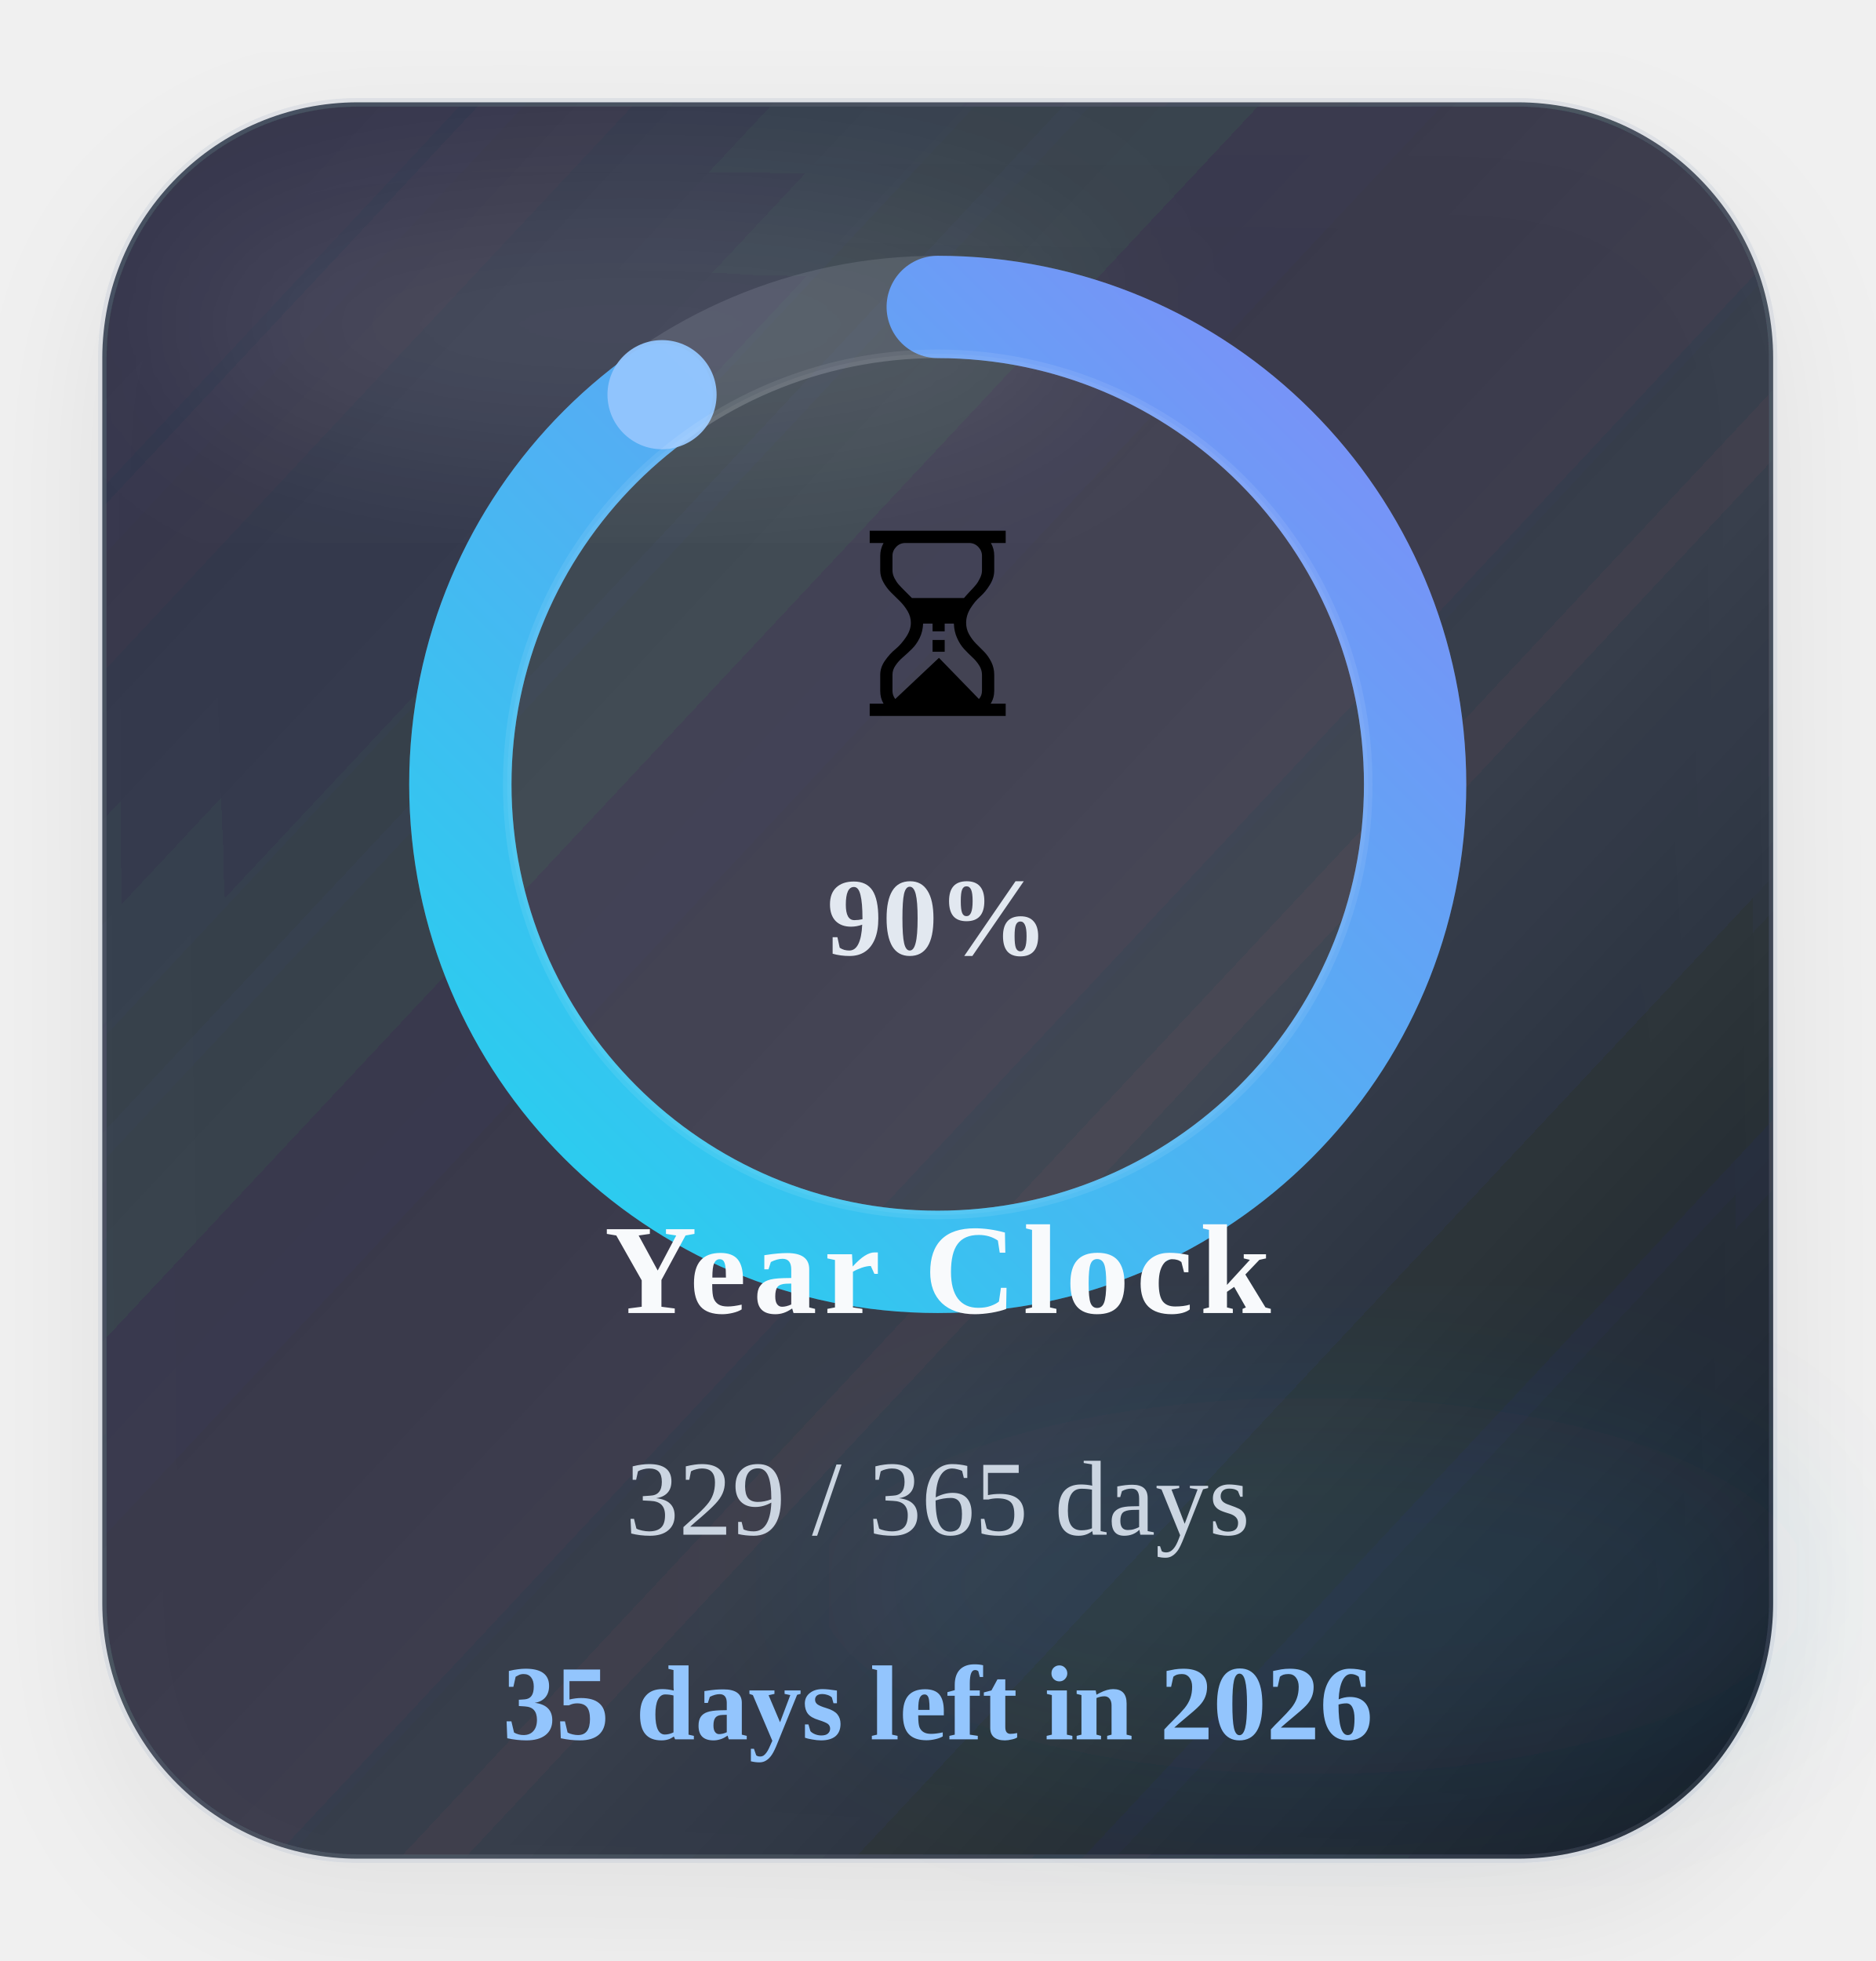
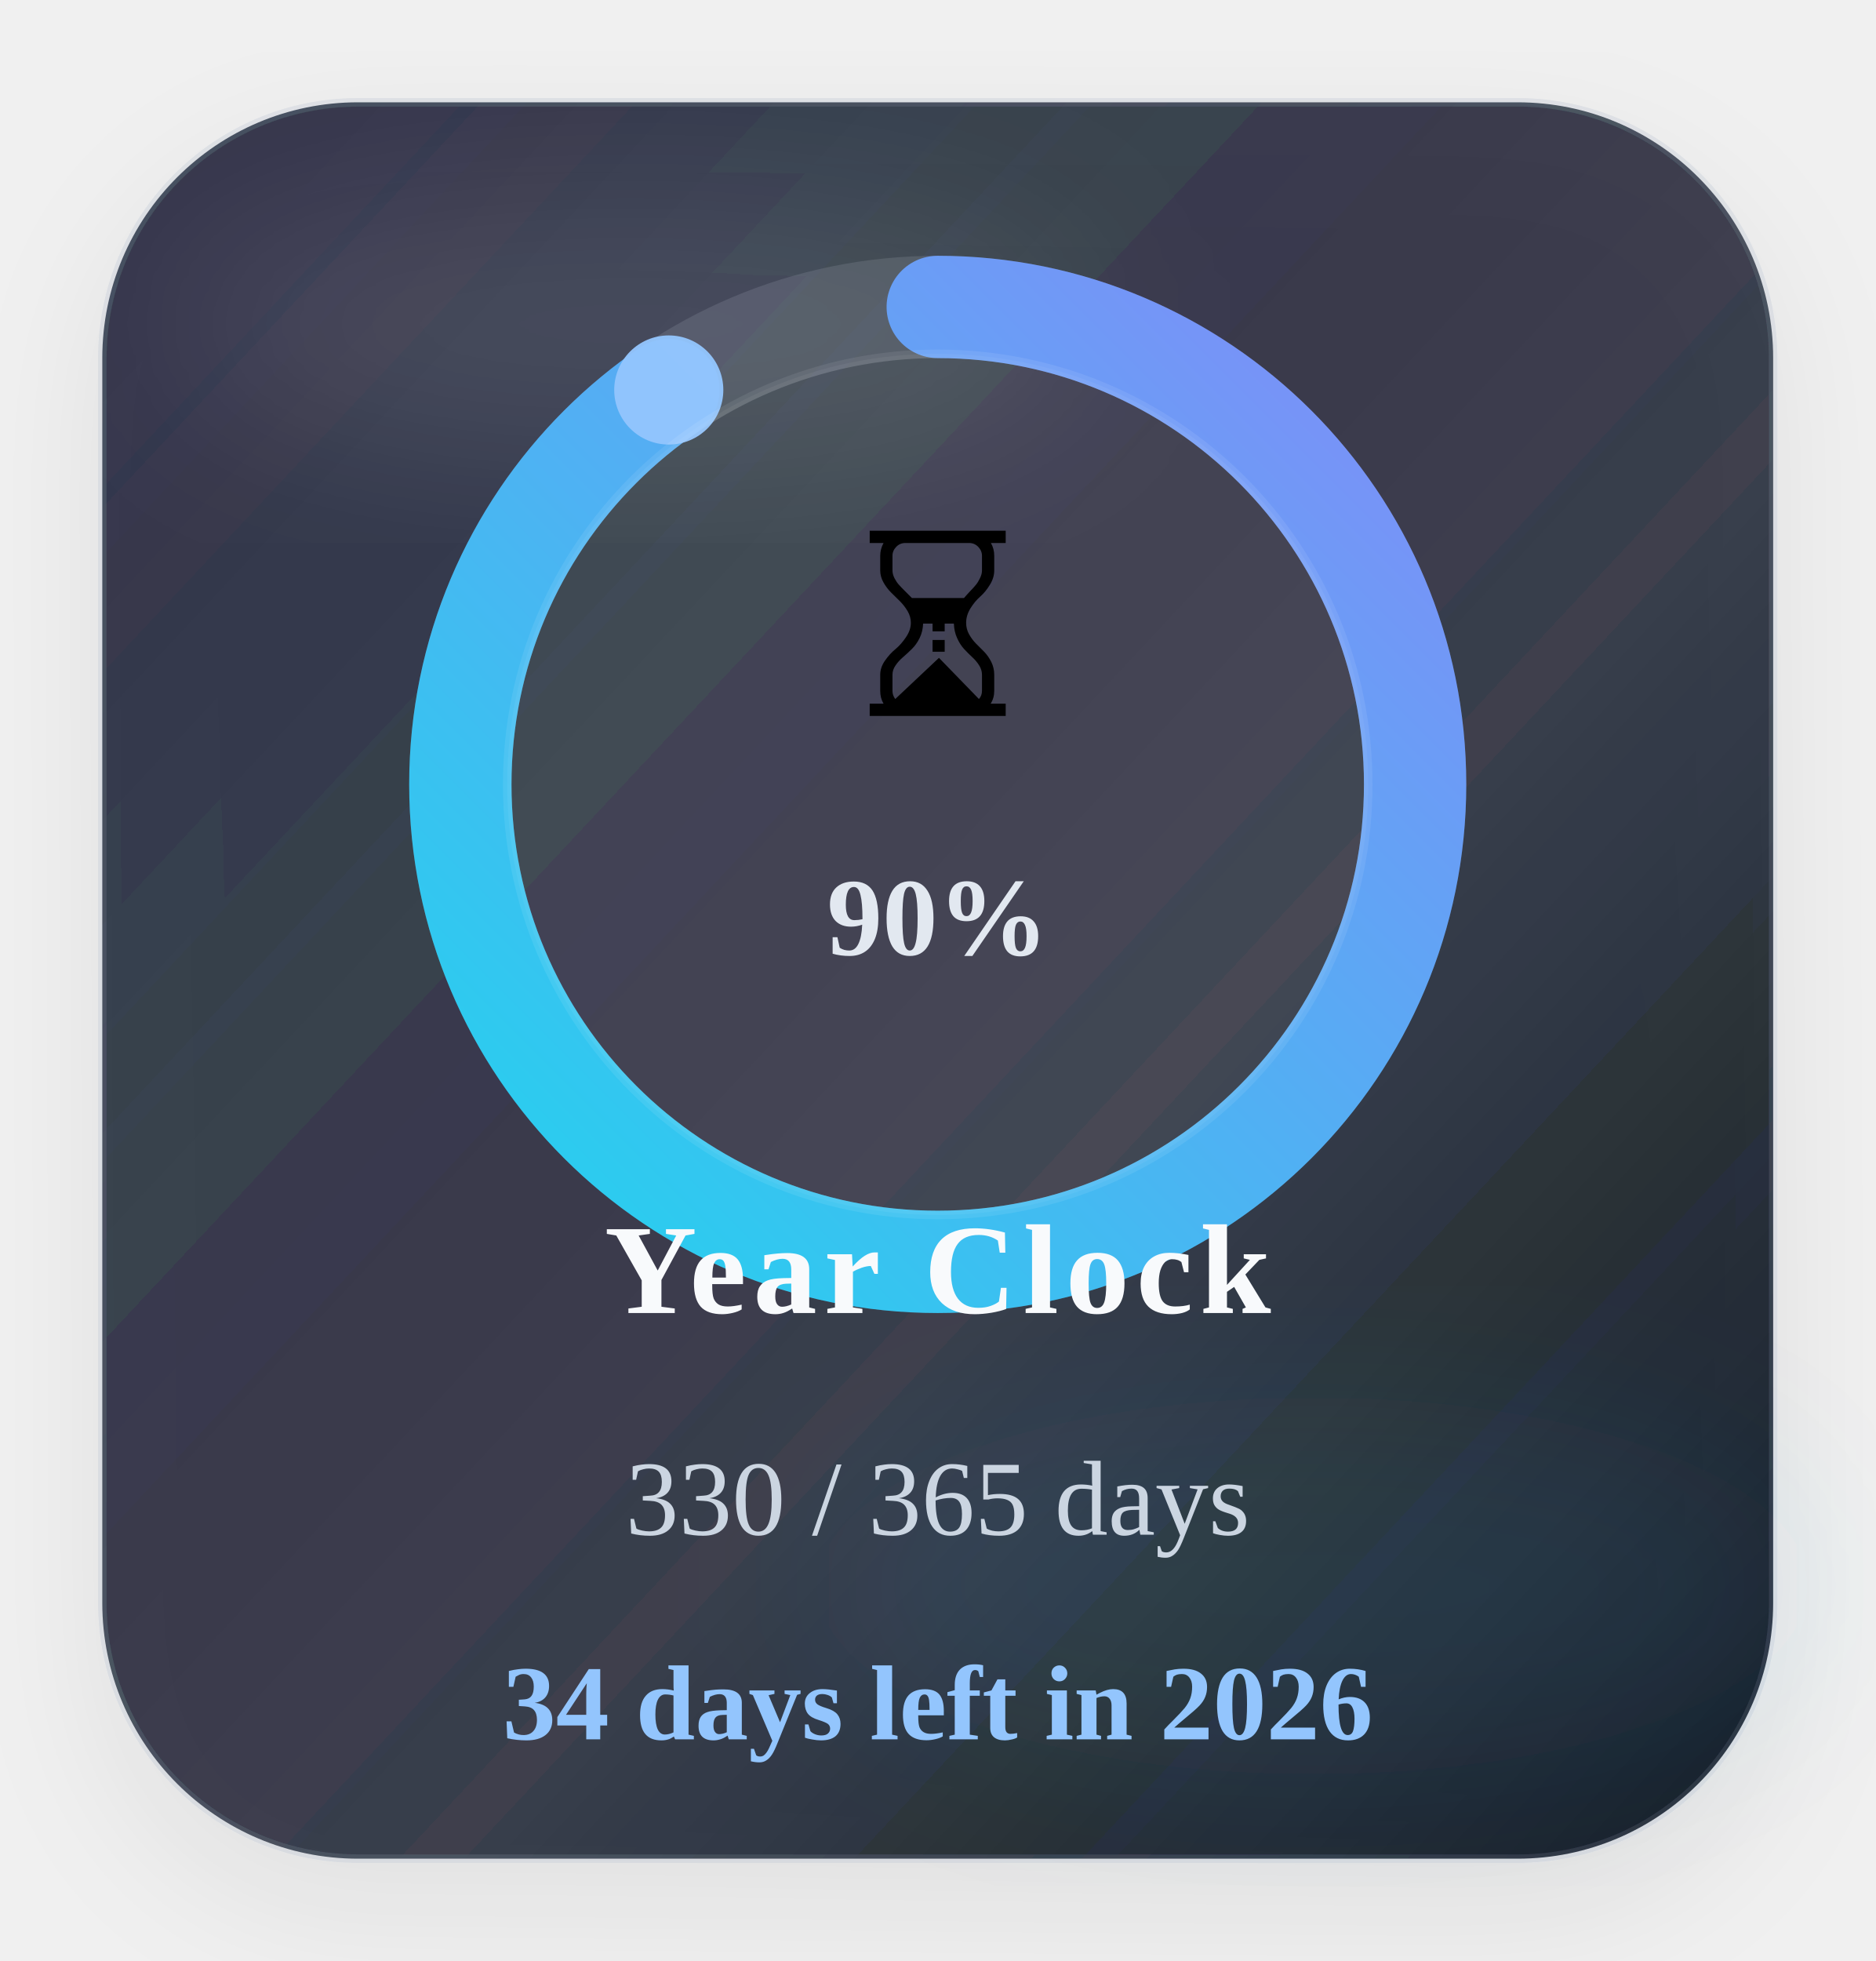
<svg xmlns="http://www.w3.org/2000/svg" width="220" height="230" viewBox="0 0 220 230" role="img" aria-label="Time progress for 2026">
  <defs>
    <linearGradient id="timeGradient" x1="0%" y1="0%" x2="100%" y2="100%">
      <stop offset="0%" stop-color="#22d3ee" />
      <stop offset="100%" stop-color="#818cf8" />
    </linearGradient>
    <linearGradient id="timeCard" x1="0%" y1="0%" x2="100%" y2="100%">
      <stop offset="0%" stop-color="#1c2537" stop-opacity="0.88" />
      <stop offset="60%" stop-color="#111827" stop-opacity="0.8" />
      <stop offset="100%" stop-color="#0b1220" stop-opacity="0.96" />
    </linearGradient>
    <filter id="timeShadow" x="-25%" y="-25%" width="150%" height="150%">
      <feDropShadow dx="0" dy="6" stdDeviation="8" flood-color="#020617" flood-opacity="0.08" />
    </filter>
    <filter id="timeBlur" x="-30%" y="-30%" width="160%" height="160%">
      <feGaussianBlur stdDeviation="10" />
    </filter>
  </defs>
  <rect x="12" y="12" width="196" height="206" rx="30" fill="url(#timeCard)" stroke="#94a3b8" stroke-opacity="0.18" filter="url(#timeShadow)" />
  <ellipse cx="74" cy="38" rx="54" ry="16" fill="#ffffff" fill-opacity="0.09" filter="url(#timeBlur)" />
  <ellipse cx="154" cy="186" rx="58" ry="22" fill="#38bdf8" fill-opacity="0.08" filter="url(#timeBlur)" />
  <circle class="ring-track" cx="110" cy="92" r="56" fill="none" stroke="#cbd5e1" stroke-opacity="0.14" stroke-width="12" />
-   <circle class="progress-ring" cx="110" cy="92" r="56" fill="none" stroke="url(#timeGradient)" stroke-width="12" stroke-linecap="round" stroke-dasharray="351.86" stroke-dashoffset="34.48" data-target-offset="34.48" data-ring-length="351.86" transform="rotate(-90 110 92)" />
-   <circle class="progress-endcap" cx="77.66" cy="46.29" r="6.4" fill="#93c5fd" fill-opacity="0.96" data-center-x="110" data-center-y="92" data-radius="56" data-target-angle="234.7199" />
+   <circle class="progress-ring" cx="110" cy="92" r="56" fill="none" stroke="url(#timeGradient)" stroke-width="12" stroke-linecap="round" stroke-dasharray="351.86" stroke-dashoffset="33.52" data-target-offset="33.52" data-ring-length="351.86" transform="rotate(-90 110 92)" />
+   <circle class="progress-endcap" cx="78.45" cy="45.74" r="6.4" fill="#93c5fd" fill-opacity="0.96" data-center-x="110" data-center-y="92" data-radius="56" data-target-angle="235.7062" />
  <circle class="ring-core" cx="110" cy="92" r="50.5" fill="#ffffff" fill-opacity="0.05" stroke="#ffffff" stroke-opacity="0.08" />
  <text class="progress-emoji" x="110" y="84" text-anchor="middle" font-size="30">⏳</text>
  <text class="progress-percent" x="110" y="112" text-anchor="middle" font-size="13" font-weight="700" fill="#e2e8f0">90%</text>
  <text class="progress-label" x="110" y="154" text-anchor="middle" font-size="15" font-weight="700" letter-spacing="0.8" fill="#f8fafc">Year Clock</text>
-   <text class="progress-value" x="110" y="180" text-anchor="middle" font-size="12.5" fill="#cbd5e1">329 / 365 days</text>
-   <text class="progress-status" data-status-state="remaining" x="110" y="204" text-anchor="middle" font-size="12.5" font-weight="700" fill="#93c5fd">35 days left in 2026</text>
+   <text class="progress-value" x="110" y="180" text-anchor="middle" font-size="12.5" fill="#cbd5e1">330 / 365 days</text>
+   <text class="progress-status" data-status-state="remaining" x="110" y="204" text-anchor="middle" font-size="12.5" font-weight="700" fill="#93c5fd">34 days left in 2026</text>
</svg>
